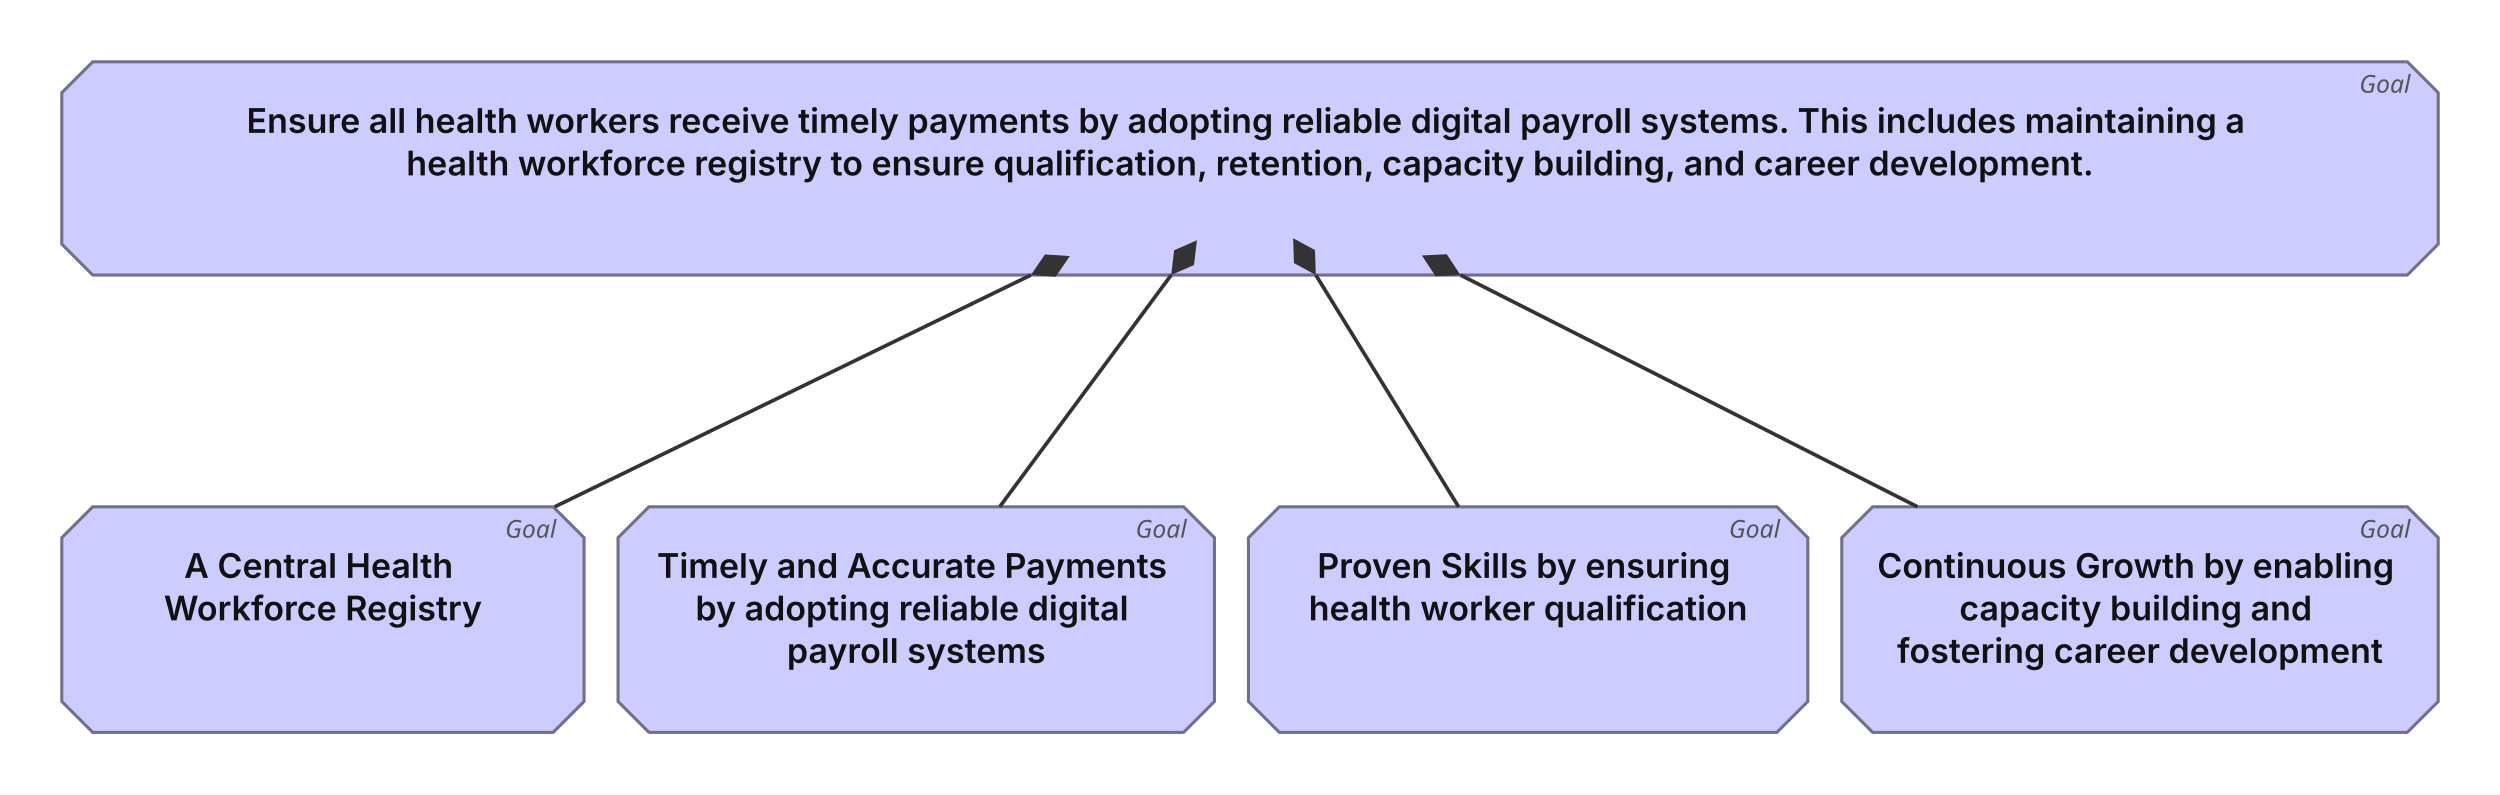
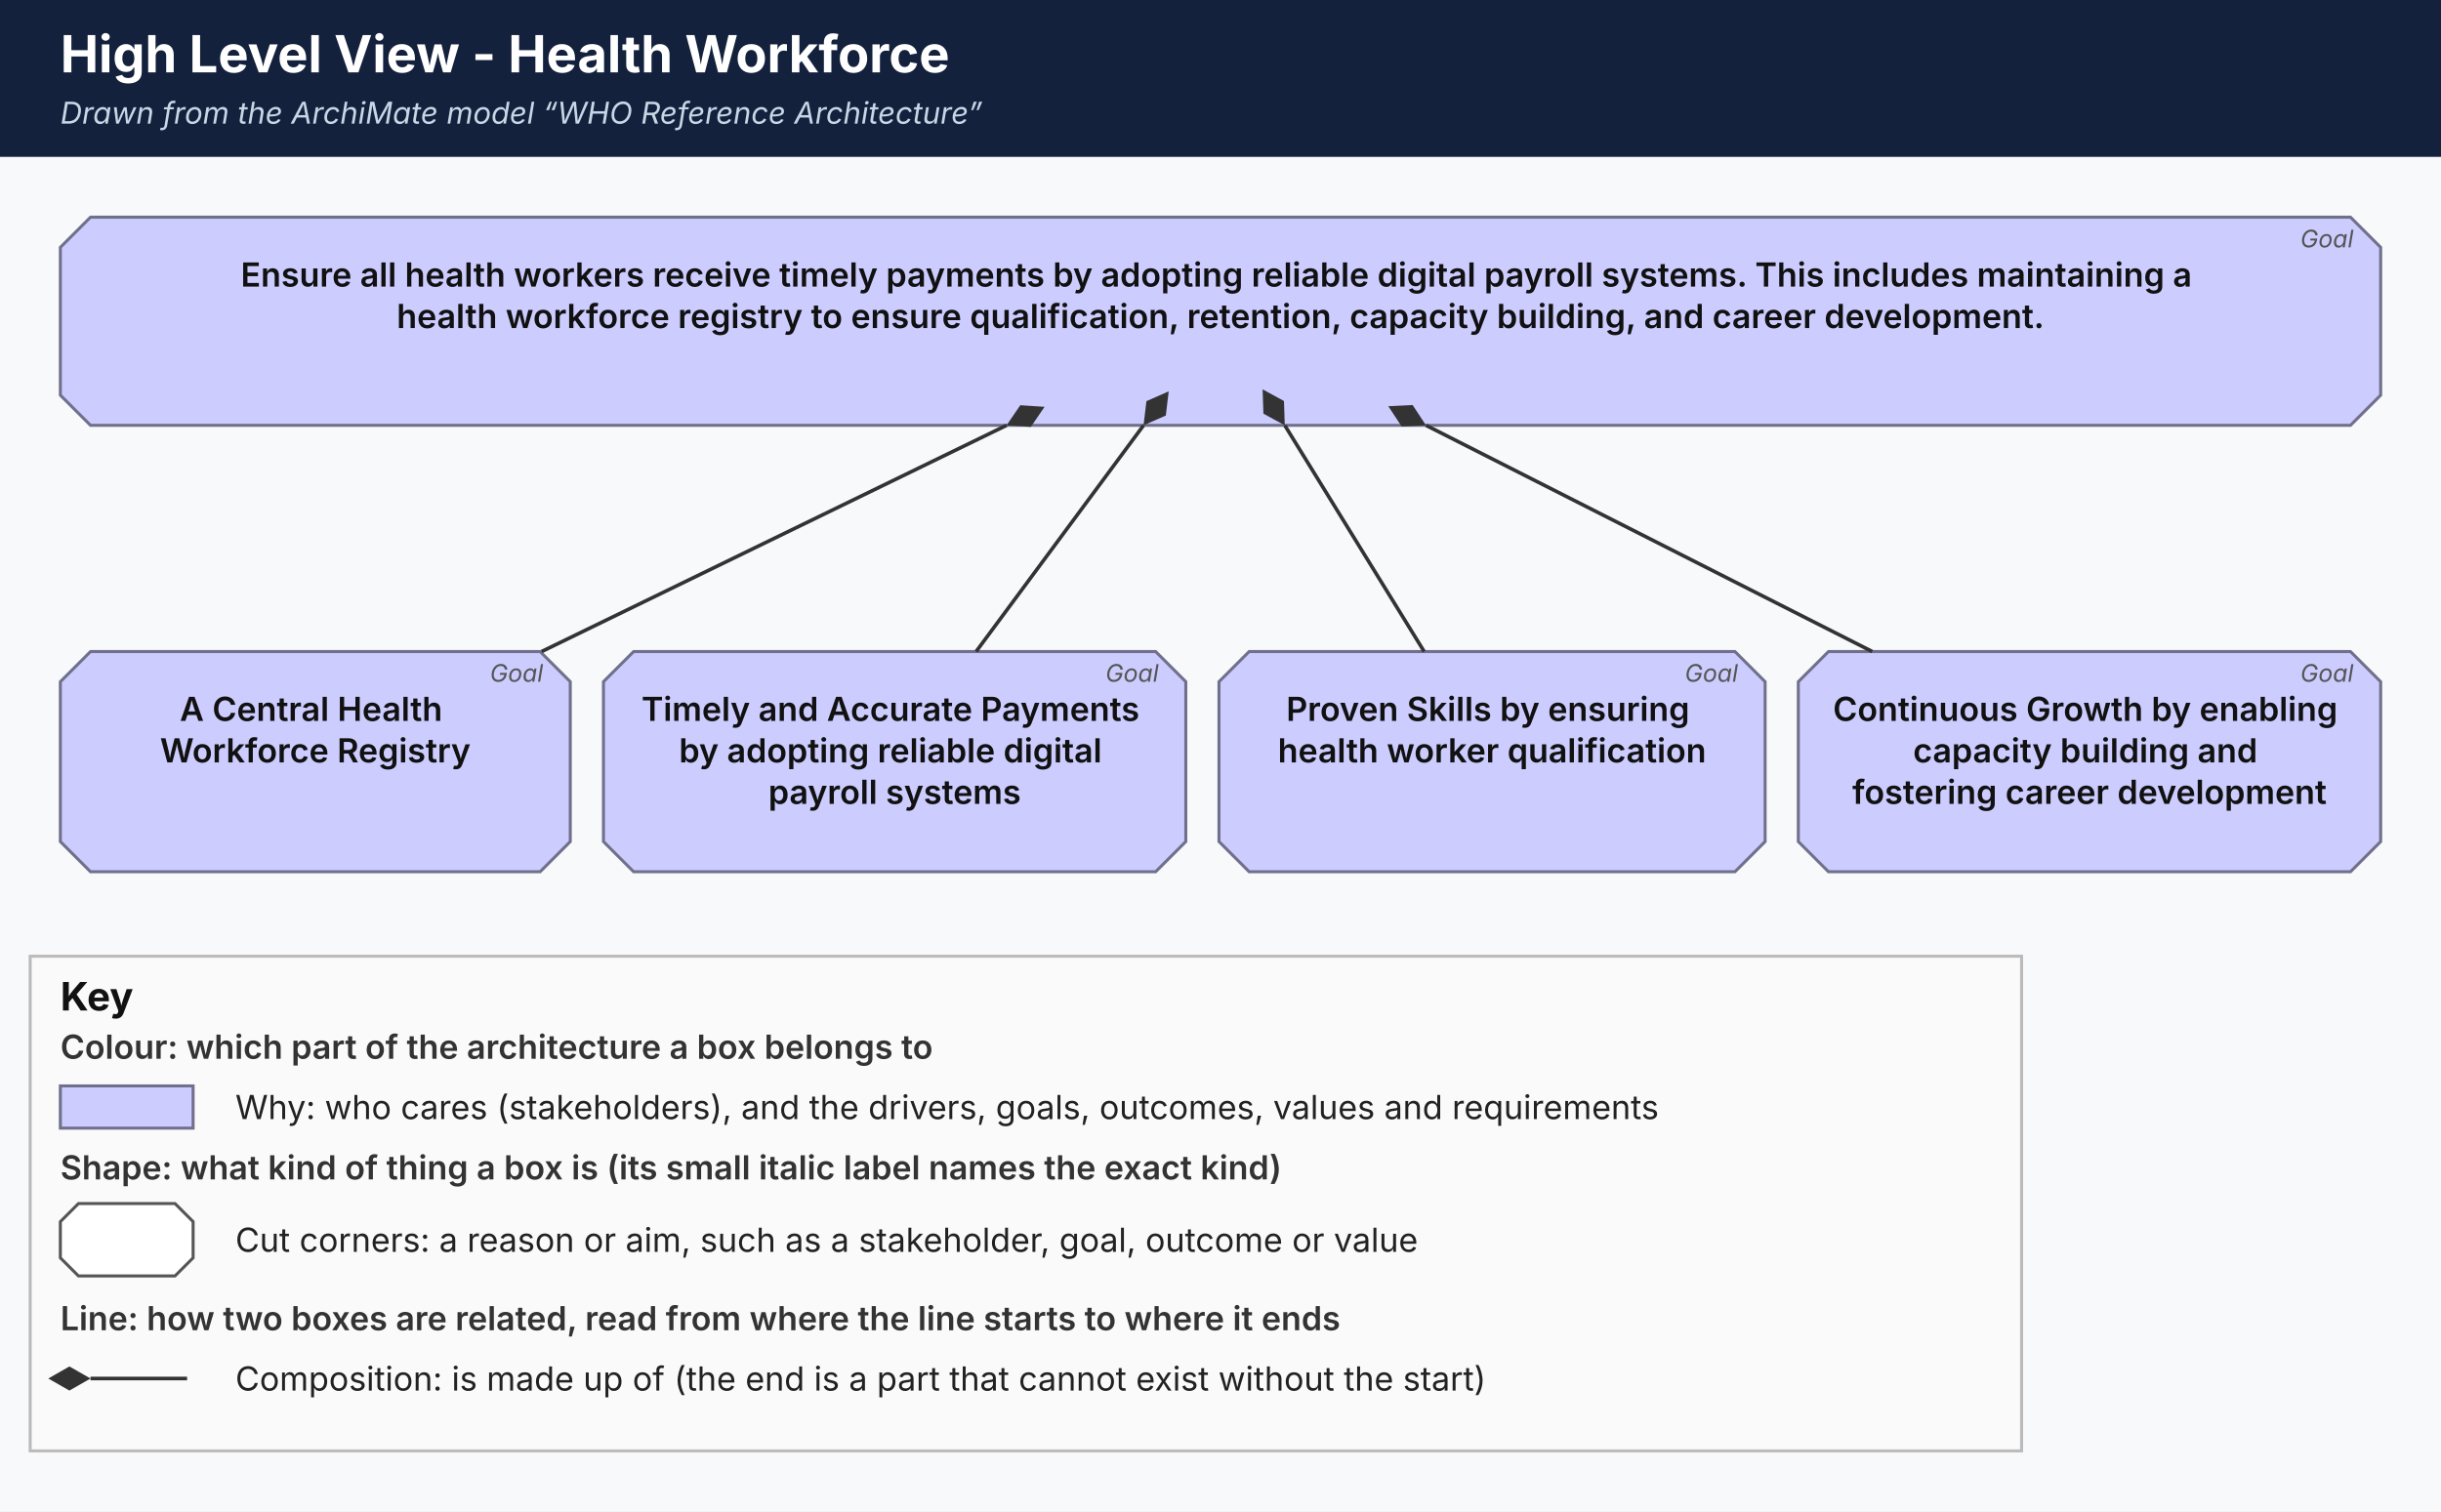
- <svg xmlns="http://www.w3.org/2000/svg" viewBox="232 28 809 257" width="809" height="257" role="img" aria-labelledby="av-title">
+ <svg xmlns="http://www.w3.org/2000/svg" viewBox="232 -24 809 501" width="809" height="501" role="img" aria-labelledby="av-title">
  <style>
- .av-name{font:600 11px system-ui,-apple-system,"Segoe UI",sans-serif;fill:#111}
- .av-type{font:italic 8px system-ui,sans-serif;fill:#555}
- .av-group{font:600 11px system-ui,sans-serif;fill:#333}
- .av-note{font:10px system-ui,sans-serif;fill:#222}
- .av-rel{font:9px system-ui,sans-serif;fill:#333;paint-order:stroke;stroke:#fff;stroke-width:3px}
+ .av-name{font:600 11px Inter, "Segoe UI", system-ui, -apple-system, Helvetica, Arial, sans-serif;fill:#111}
+ .av-type{font:italic 8px Inter, "Segoe UI", system-ui, -apple-system, Helvetica, Arial, sans-serif;fill:#555}
+ .av-group{font:600 11px Inter, "Segoe UI", system-ui, -apple-system, Helvetica, Arial, sans-serif;fill:#333}
+ .av-note{font:10px Inter, "Segoe UI", system-ui, -apple-system, Helvetica, Arial, sans-serif;fill:#222}
+ .av-key{font:11px Inter, "Segoe UI", system-ui, -apple-system, Helvetica, Arial, sans-serif;fill:#222}
+ .av-keyh{font:600 11px Inter, "Segoe UI", system-ui, -apple-system, Helvetica, Arial, sans-serif;fill:#333}
+ .av-keyt{font:700 13px Inter, "Segoe UI", system-ui, -apple-system, Helvetica, Arial, sans-serif;fill:#111}
+ .av-rel{font:9px Inter, "Segoe UI", system-ui, -apple-system, Helvetica, Arial, sans-serif;fill:#333;paint-order:stroke;stroke:#fff;stroke-width:3px}
a:hover rect,a:hover polygon,a:focus rect,a:focus polygon{stroke:#06c;stroke-width:2.5}
</style>
  <defs>
    <marker id="arrow-open" viewBox="0 0 12 12" refX="11" refY="6" markerWidth="11" markerHeight="11" orient="auto-start-reverse" markerUnits="userSpaceOnUse">
      <path d="M1 1 L11 6 L1 11" fill="none" stroke="#333" stroke-width="1.3" />
    </marker>
    <marker id="arrow-filled" viewBox="0 0 12 12" refX="11" refY="6" markerWidth="11" markerHeight="11" orient="auto-start-reverse" markerUnits="userSpaceOnUse">
      <path d="M1 1 L11 6 L1 11 Z" fill="#333" />
    </marker>
    <marker id="arrow-small" viewBox="0 0 10 10" refX="9" refY="5" markerWidth="8" markerHeight="8" orient="auto-start-reverse" markerUnits="userSpaceOnUse">
      <path d="M1 1 L9 5 L1 9" fill="none" stroke="#333" stroke-width="1.2" />
    </marker>
    <marker id="triangle-hollow" viewBox="0 0 14 14" refX="13" refY="7" markerWidth="13" markerHeight="13" orient="auto-start-reverse" markerUnits="userSpaceOnUse">
      <path d="M1 1 L13 7 L1 13 Z" fill="#fff" stroke="#333" stroke-width="1.2" />
    </marker>
    <marker id="diamond-filled" viewBox="0 0 16 10" refX="1" refY="5" markerWidth="16" markerHeight="10" orient="auto-start-reverse" markerUnits="userSpaceOnUse">
      <path d="M1 5 L8 1 L15 5 L8 9 Z" fill="#333" />
    </marker>
    <marker id="diamond-hollow" viewBox="0 0 16 10" refX="1" refY="5" markerWidth="16" markerHeight="10" orient="auto-start-reverse" markerUnits="userSpaceOnUse">
      <path d="M1 5 L8 1 L15 5 L8 9 Z" fill="#fff" stroke="#333" stroke-width="1.2" />
    </marker>
    <marker id="dot" viewBox="0 0 8 8" refX="4" refY="4" markerWidth="7" markerHeight="7" orient="auto" markerUnits="userSpaceOnUse">
      <circle cx="4" cy="4" r="3.2" fill="#333" />
    </marker>
    <pattern id="missing" width="8" height="8" patternUnits="userSpaceOnUse" patternTransform="rotate(45)">
      <rect width="8" height="8" fill="#fff" />
      <line x1="0" y1="0" x2="0" y2="8" stroke="#d33" stroke-width="2" />
    </pattern>
  </defs>
-   <rect x="232" y="28" width="809" height="257" fill="#fff" />
-   <a href="../../../en/dpi-h-ra/archimate/0.2.0-draft.2/elements/id-ef25b58ee4e047c2a4b2723c653a32d7/" target="_top">
+   <rect x="232" y="-24" width="809" height="501" fill="#f8f9fb" />
+   <rect x="232" y="-24" width="809" height="52" fill="#14213d" />
+   <text x="252" y="0" style="font:700 17px Inter, &quot;Segoe UI&quot;, system-ui, -apple-system, Helvetica, Arial, sans-serif;fill:#fff">High Level View - Health Workforce</text>
+   <text x="252" y="17" style="font:italic 10px Inter, &quot;Segoe UI&quot;, system-ui, -apple-system, Helvetica, Arial, sans-serif;fill:#c9d6e6">Drawn from the ArchiMate model “WHO Reference Architecture”</text>
+   <a href="../../../en/dpi-h-ra/archimate/0.2.0-draft.2/elements/a-central-health-workforce-registry/" target="_top">
    <polygon points="262,192 411,192 421,202 421,255 411,265 262,265 252,255 252,202" fill="#ccccff" stroke="#70708c" stroke-width="1" />
    <text class="av-type" x="412" y="202" text-anchor="end">Goal</text>
    <text class="av-name" x="336.5" y="215" text-anchor="middle">
      <tspan x="336.5" dy="0">A Central Health</tspan>
      <tspan x="336.5" dy="13.75">Workforce Registry</tspan>
    </text>
  </a>
-   <a href="../../../en/dpi-h-ra/archimate/0.2.0-draft.2/elements/id-2507dbae912543df9be0f427dd00e60d/" target="_top">
+   <a href="../../../en/dpi-h-ra/archimate/0.2.0-draft.2/elements/timely-and-accurate-payments-by-adopting-reliable-digital/" target="_top">
    <polygon points="442,192 615,192 625,202 625,255 615,265 442,265 432,255 432,202" fill="#ccccff" stroke="#70708c" stroke-width="1" />
    <text class="av-type" x="616" y="202" text-anchor="end">Goal</text>
    <text class="av-name" x="528.5" y="215" text-anchor="middle">
      <tspan x="528.5" dy="0">Timely and Accurate Payments</tspan>
      <tspan x="528.5" dy="13.75">by adopting reliable digital</tspan>
      <tspan x="528.5" dy="13.75">payroll systems</tspan>
    </text>
  </a>
-   <a href="../../../en/dpi-h-ra/archimate/0.2.0-draft.2/elements/id-e0d8f8337bdc479c947bd4c34cc14e9d/" target="_top">
+   <a href="../../../en/dpi-h-ra/archimate/0.2.0-draft.2/elements/proven-skills-by-ensuring-health-worker-qualification/" target="_top">
    <polygon points="646,192 807,192 817,202 817,255 807,265 646,265 636,255 636,202" fill="#ccccff" stroke="#70708c" stroke-width="1" />
    <text class="av-type" x="808" y="202" text-anchor="end">Goal</text>
    <text class="av-name" x="726.5" y="215" text-anchor="middle">
      <tspan x="726.5" dy="0">Proven Skills by ensuring</tspan>
      <tspan x="726.5" dy="13.75">health worker qualification</tspan>
    </text>
  </a>
-   <a href="../../../en/dpi-h-ra/archimate/0.2.0-draft.2/elements/id-dc0bc2a2f4174df28e44a08870ab964f/" target="_top">
+   <a href="../../../en/dpi-h-ra/archimate/0.2.0-draft.2/elements/continuous-growth-by-enabling-capacity-building-and/" target="_top">
    <polygon points="838,192 1011,192 1021,202 1021,255 1011,265 838,265 828,255 828,202" fill="#ccccff" stroke="#70708c" stroke-width="1" />
    <text class="av-type" x="1012" y="202" text-anchor="end">Goal</text>
    <text class="av-name" x="924.5" y="215" text-anchor="middle">
      <tspan x="924.5" dy="0">Continuous Growth by enabling</tspan>
      <tspan x="924.5" dy="13.75">capacity building and</tspan>
      <tspan x="924.5" dy="13.75">fostering career development</tspan>
    </text>
  </a>
-   <a href="../../../en/dpi-h-ra/archimate/0.2.0-draft.2/elements/id-e366fb26b2f545ef8492185823f9c270/" target="_top">
+   <a href="../../../en/dpi-h-ra/archimate/0.2.0-draft.2/elements/ensure-all-health-workers-receive-timely-payments-by/" target="_top">
    <polygon points="262,48 1011,48 1021,58 1021,107 1011,117 262,117 252,107 252,58" fill="#ccccff" stroke="#70708c" stroke-width="1" />
    <text class="av-type" x="1012" y="58" text-anchor="end">Goal</text>
    <text class="av-name" x="636.5" y="71" text-anchor="middle">
      <tspan x="636.5" dy="0">Ensure all health workers receive timely payments by adopting reliable digital payroll systems. This includes maintaining a</tspan>
      <tspan x="636.5" dy="13.75">health workforce registry to ensure qualification, retention, capacity building, and career development.</tspan>
    </text>
  </a>
  <a href="../../../en/dpi-h-ra/archimate/0.2.0-draft.2/relationships/id-32e7e1f0e5464de697bad31e395aa206/" target="_top">
    <path d="M565.6 117 L411.5 192" fill="none" stroke="#333" stroke-width="1.2" marker-start="url(#diamond-filled)" />
    <path d="M565.6 117 L411.5 192" fill="none" stroke="transparent" stroke-width="8" />
  </a>
  <a href="../../../en/dpi-h-ra/archimate/0.2.0-draft.2/relationships/id-4b0c36a4c1dd474e9a7074f339f0f0b1/" target="_top">
    <path d="M611 117 L555.5 192" fill="none" stroke="#333" stroke-width="1.2" marker-start="url(#diamond-filled)" />
    <path d="M611 117 L555.5 192" fill="none" stroke="transparent" stroke-width="8" />
  </a>
  <a href="../../../en/dpi-h-ra/archimate/0.2.0-draft.2/relationships/id-38f3df996ebd4a03be295d827b42f0df/" target="_top">
    <path d="M657.8 117 L704 192" fill="none" stroke="#333" stroke-width="1.2" marker-start="url(#diamond-filled)" />
    <path d="M657.8 117 L704 192" fill="none" stroke="transparent" stroke-width="8" />
  </a>
  <a href="../../../en/dpi-h-ra/archimate/0.2.0-draft.2/relationships/id-d3168b79712141cebe63966d2e5b6e37/" target="_top">
    <path d="M704.6 117 L852.5 192" fill="none" stroke="#333" stroke-width="1.2" marker-start="url(#diamond-filled)" />
    <path d="M704.6 117 L852.5 192" fill="none" stroke="transparent" stroke-width="8" />
  </a>
+   <g class="av-legend">
+     <rect x="242" y="293" width="660" height="164" fill="#fafafa" stroke="#bbb" />
+     <text class="av-keyt" x="252" y="311">Key</text>
+     <text class="av-keyh" x="252" y="327">Colour: which part of the architecture a box belongs to</text>
+     <rect x="252" y="336" width="44" height="14" fill="#ccccff" stroke="#70708c" />
+     <text class="av-key" x="310" y="347">Why: who cares (stakeholders), and the drivers, goals, outcomes, values and requirements</text>
+     <text class="av-keyh" x="252" y="367">Shape: what kind of thing a box is (its small italic label names the exact kind)</text>
+     <polygon points="258,375 290,375 296,381 296,393 290,399 258,399 252,393 252,381" fill="#fff" stroke="#555" />
+     <text class="av-key" x="310" y="391">Cut corners: a reason or aim, such as a stakeholder, goal, outcome or value</text>
+     <text class="av-keyh" x="252" y="417">Line: how two boxes are related, read from where the line starts to where it ends</text>
+     <path d="M262 433 L294 433" fill="none" stroke="#333" stroke-width="1.2" marker-start="url(#diamond-filled)" />
+     <text class="av-key" x="310" y="437">Composition: is made up of (the end is a part that cannot exist without the start)</text>
+   </g>
</svg>
